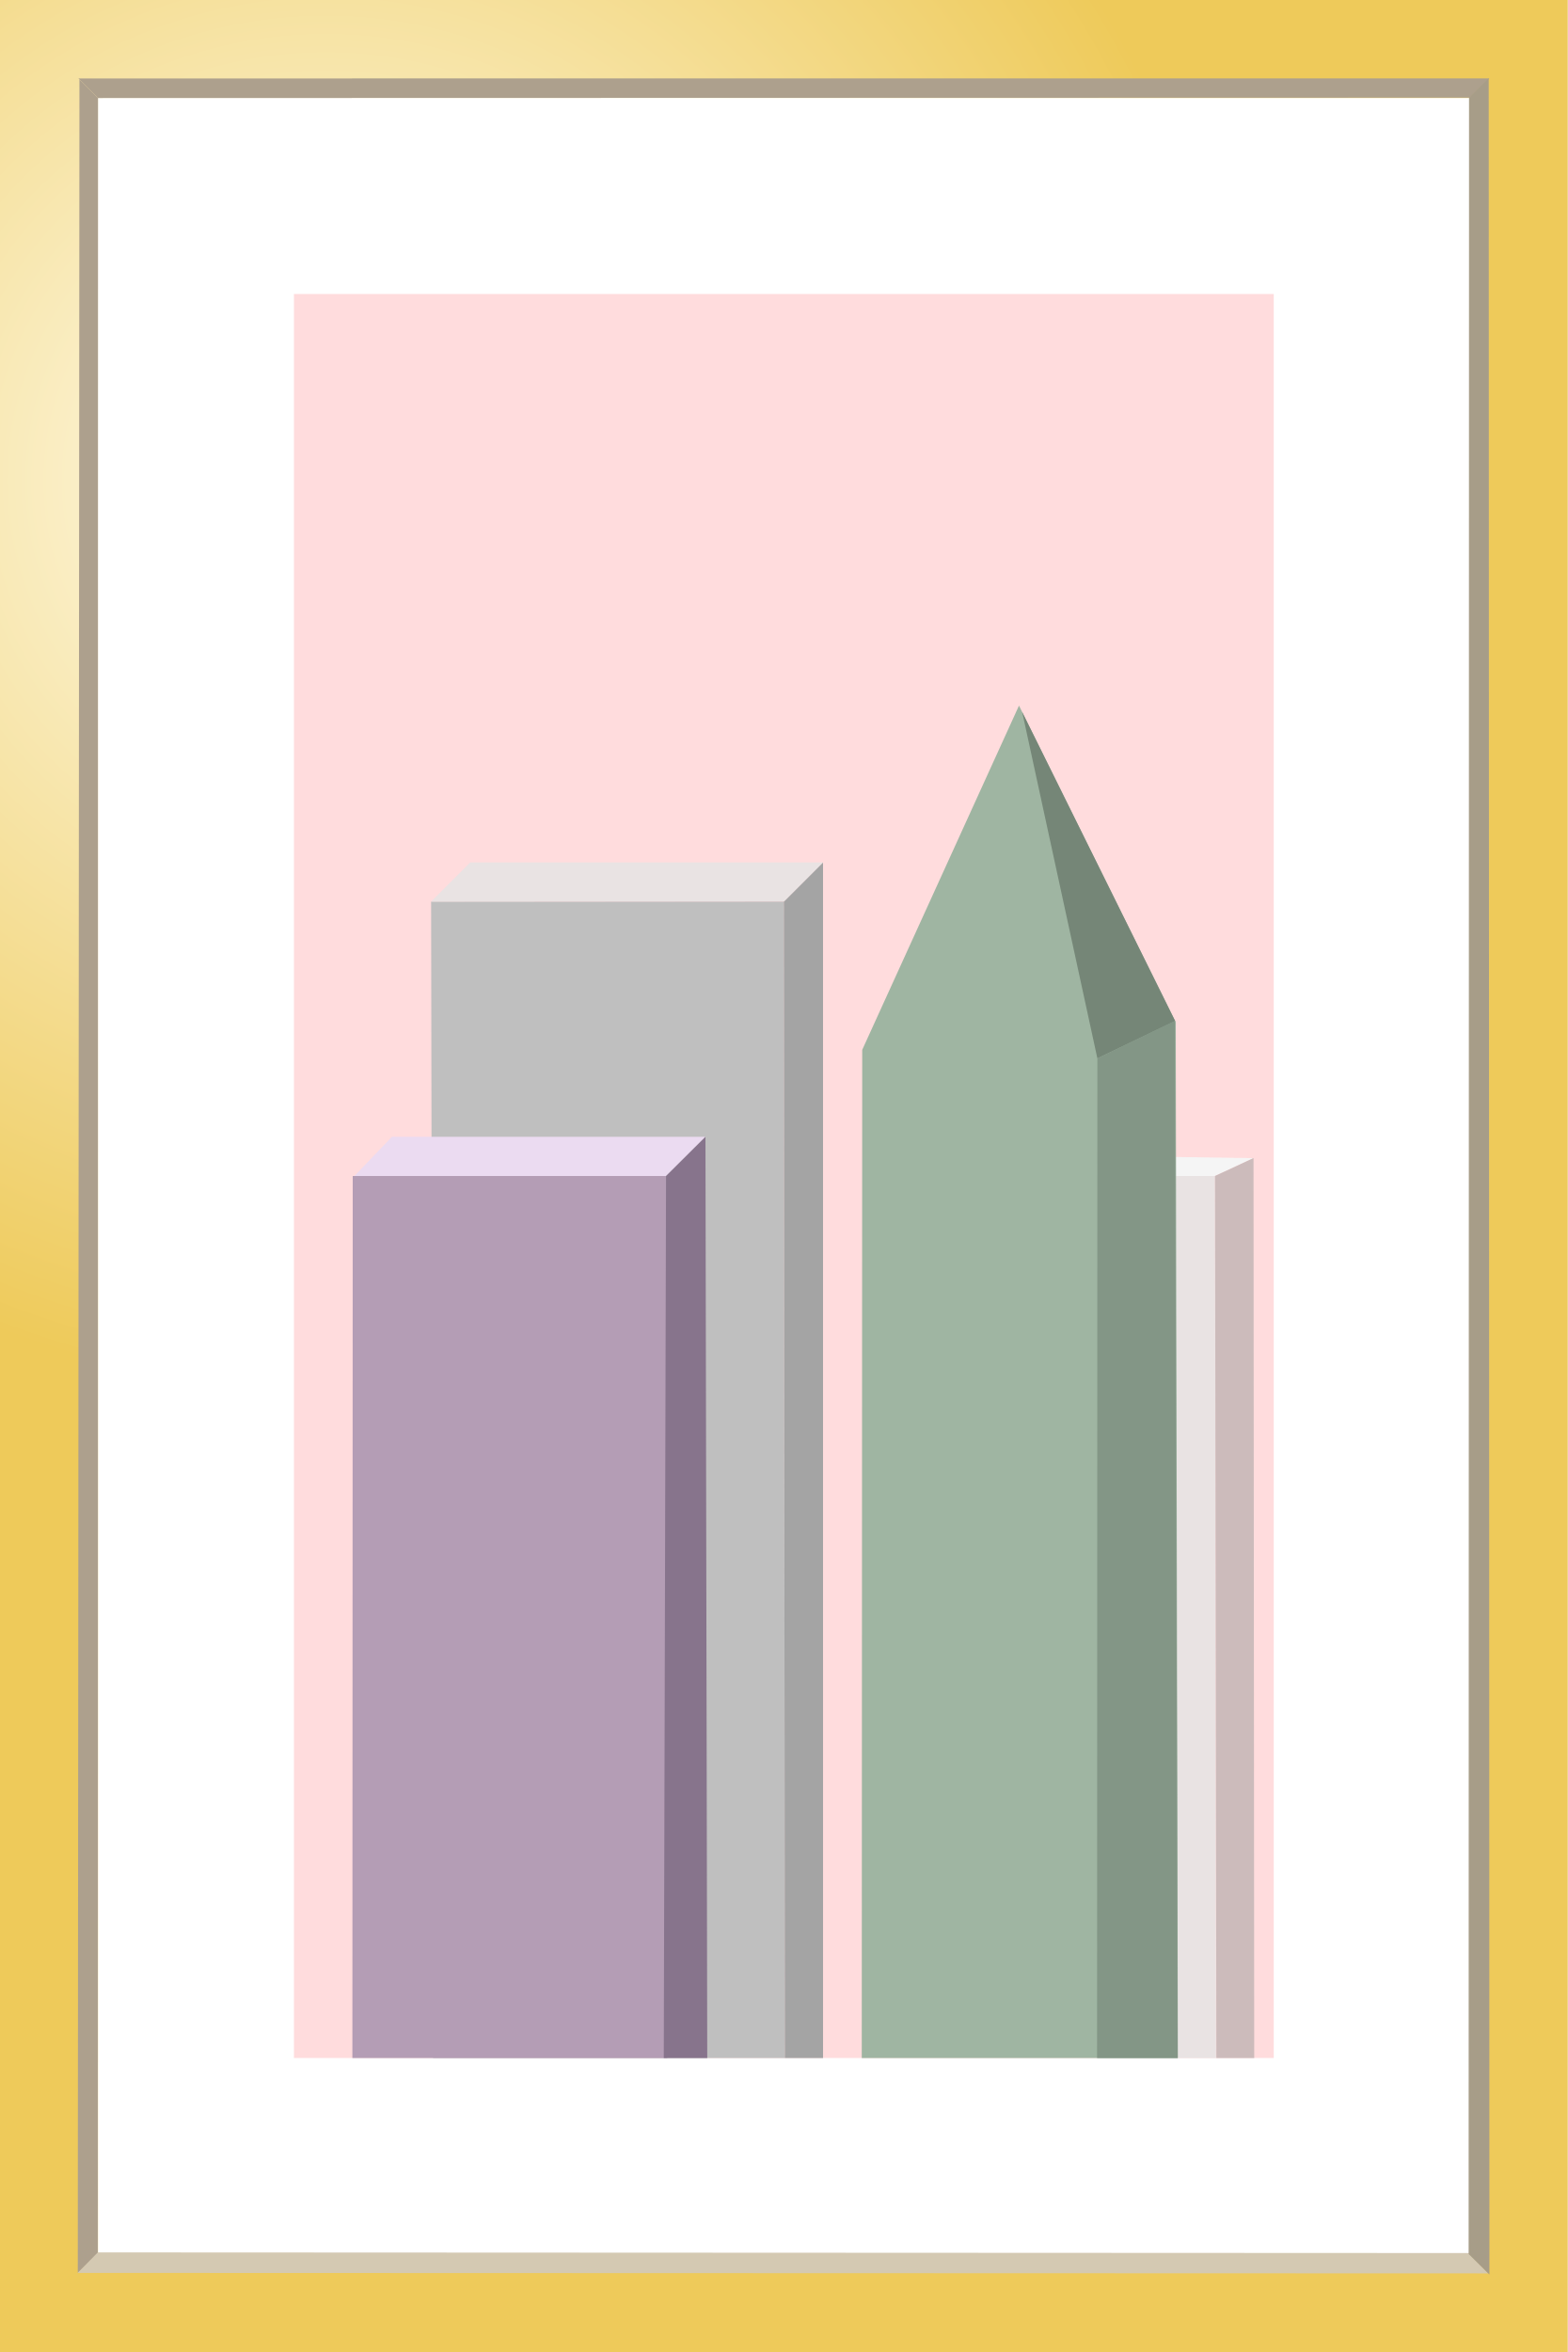
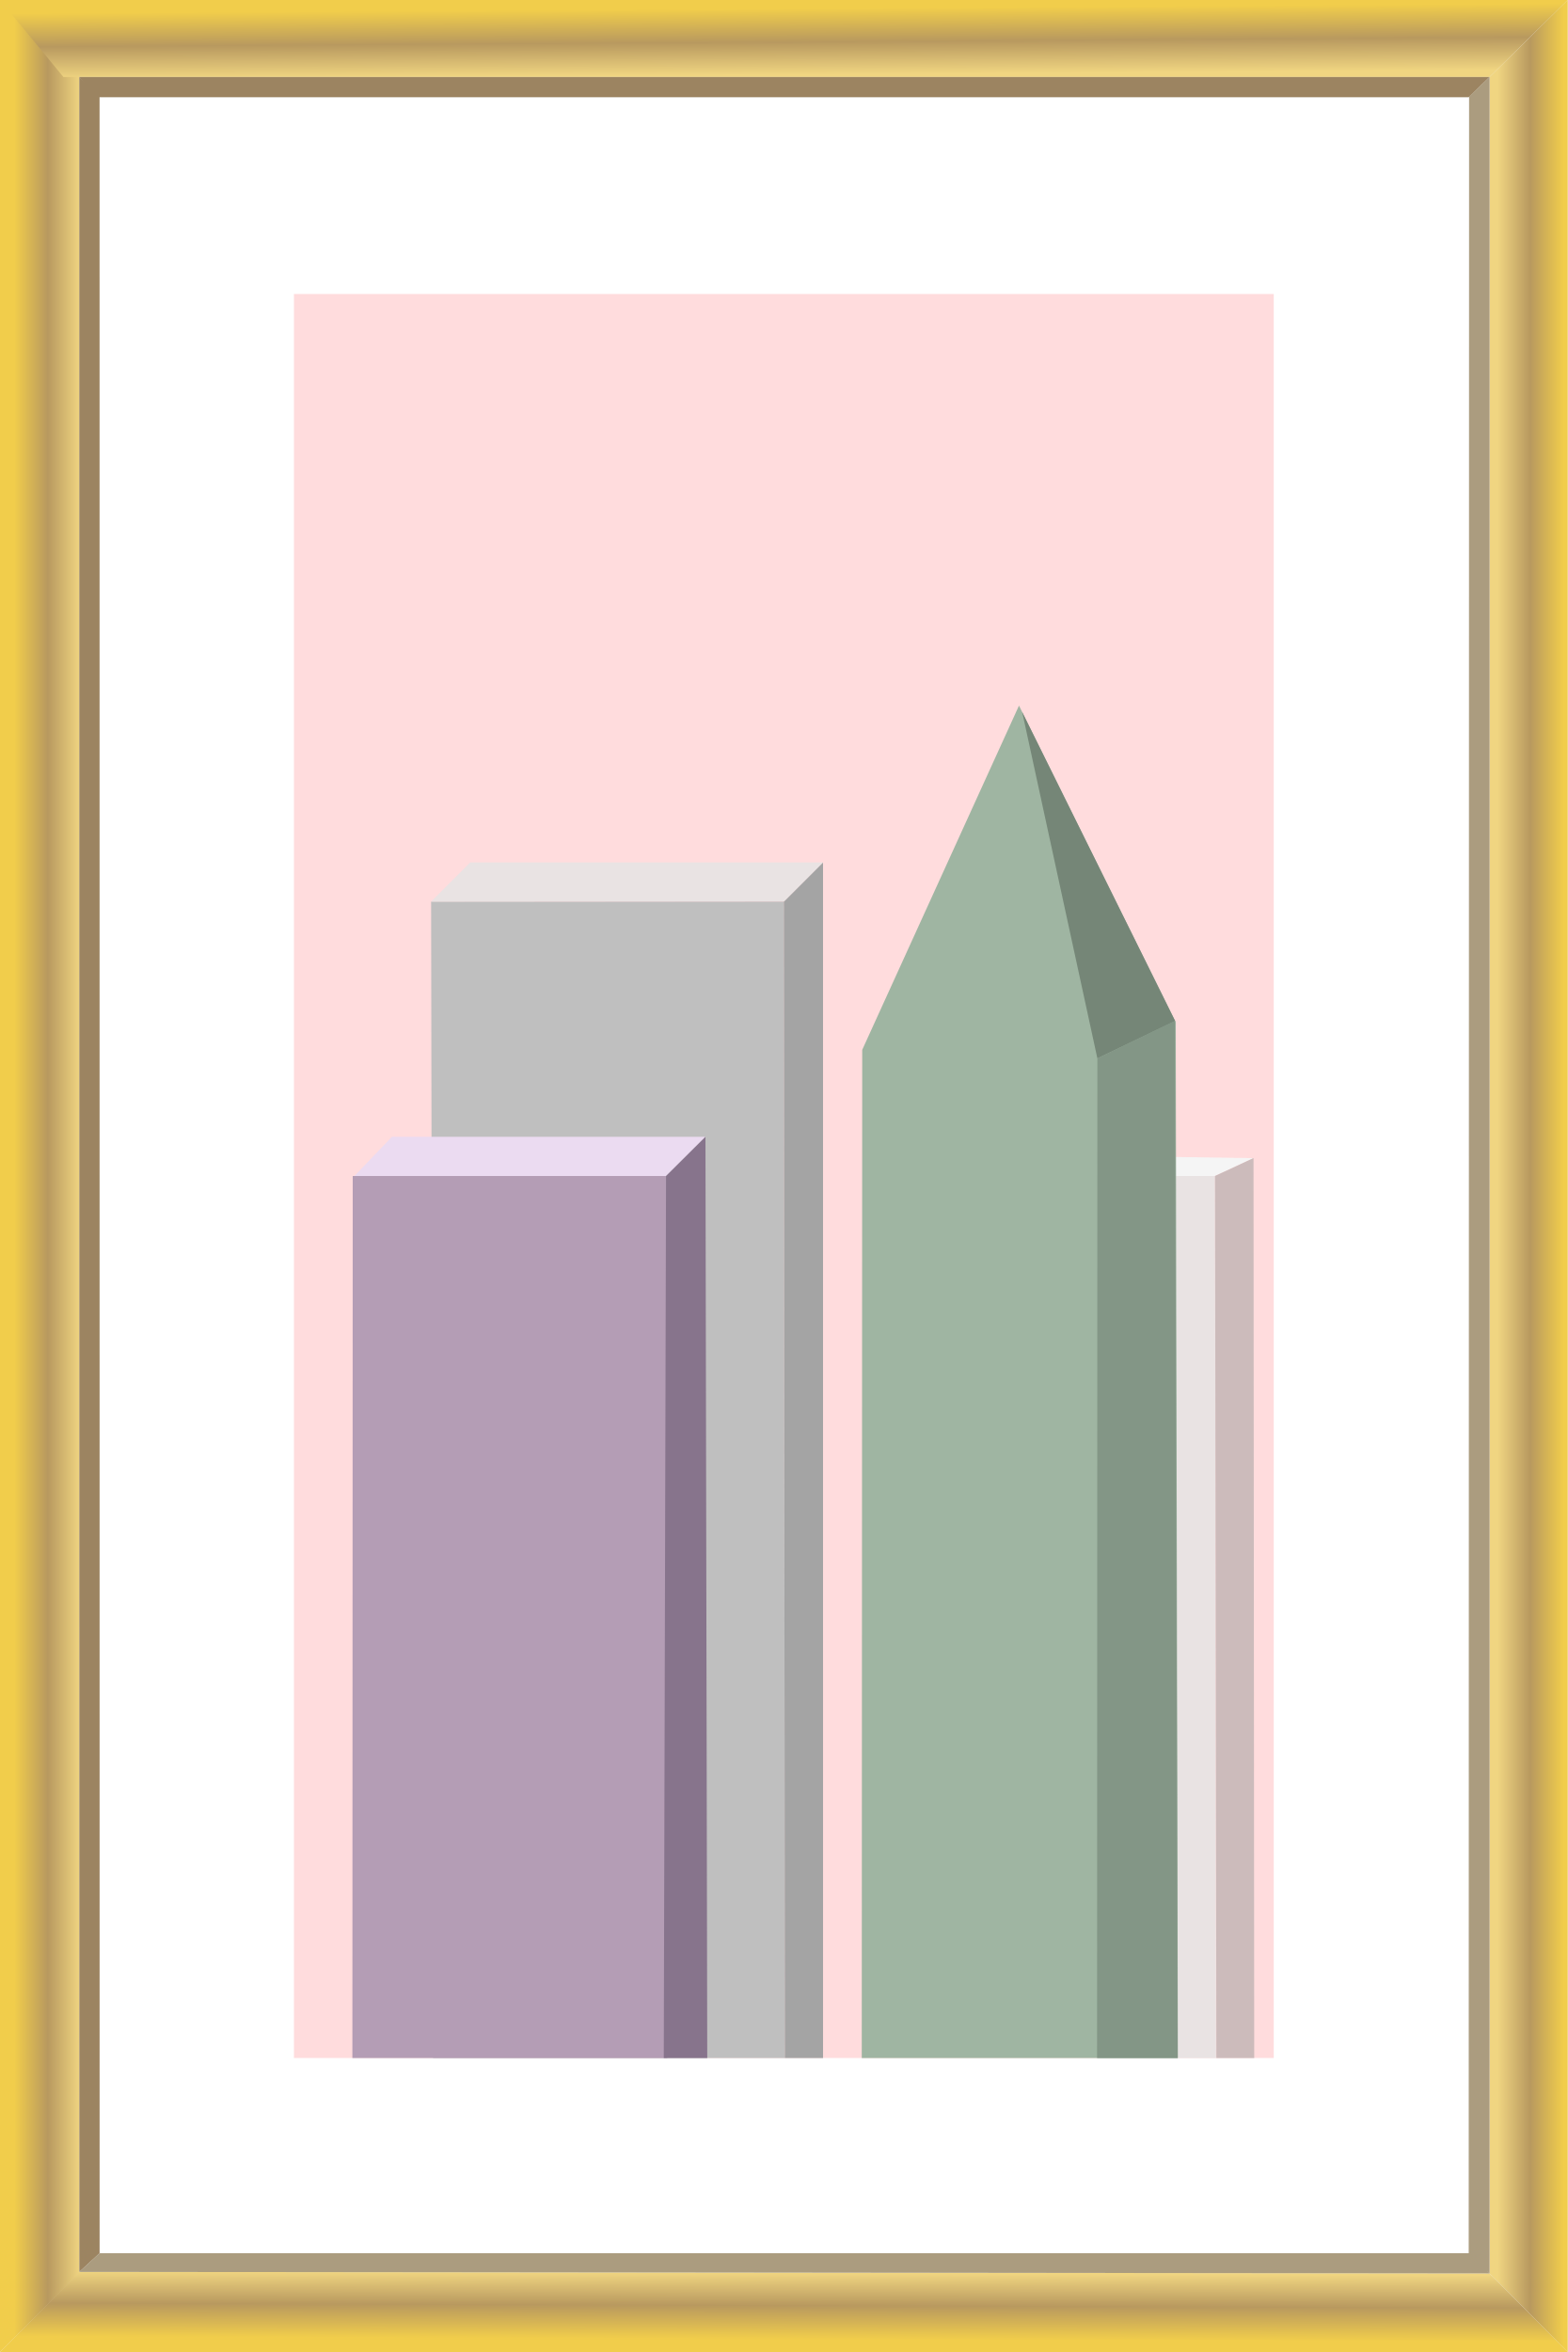
<svg xmlns="http://www.w3.org/2000/svg" xmlns:ns1="http://vectornator.io" height="100%" stroke-miterlimit="10" style="fill-rule:nonzero;clip-rule:evenodd;stroke-linecap:round;stroke-linejoin:round;" version="1.1" viewBox="0 0 800 1200" width="100%" xml:space="preserve">
  <defs>
-     <radialGradient cx="0" cy="0" gradientTransform="matrix(259.326 384.135 -384.135 259.326 167.81 245.539)" gradientUnits="userSpaceOnUse" id="RadialGradient" r="1">
-       <stop offset="0" stop-color="#fffcee" />
-       <stop offset="1" stop-color="#eeca5a" />
-     </radialGradient>
+     <linearGradient gradientTransform="matrix(-33.7244 -2.59419 0.00664621 -33.7244 41.0433 622.864)" gradientUnits="userSpaceOnUse" id="LinearGradient" x1="0" x2="1" y1="0" y2="0">
+       <stop offset="0" stop-color="#f0d581" />
+       <stop offset="0.494" stop-color="#b8995f" />
+       <stop offset="1" stop-color="#f1cd4b" />
+     </linearGradient>
+     <linearGradient gradientTransform="matrix(1.63568 -33.735 22.4828 -0.133995 384.901 38.2032)" gradientUnits="userSpaceOnUse" id="LinearGradient_2" x1="0" x2="1" y1="0" y2="0">
+       <stop offset="0" stop-color="#f0d581" />
+       <stop offset="0.494" stop-color="#b8995f" />
+       <stop offset="1" stop-color="#f1cd4b" />
+     </linearGradient>
+     <linearGradient gradientTransform="matrix(33.7239 2.60095 -0.0134065 33.7244 764.185 577.355)" gradientUnits="userSpaceOnUse" id="LinearGradient_3" x1="0" x2="1" y1="0" y2="0">
+       <stop offset="0" stop-color="#f0d581" />
+       <stop offset="0.494" stop-color="#b8995f" />
+       <stop offset="1" stop-color="#f1cd4b" />
+     </linearGradient>
+     <linearGradient gradientTransform="matrix(-1.77566 33.719 -22.4744 -0.0769747 415.404 1159.68)" gradientUnits="userSpaceOnUse" id="LinearGradient_4" x1="0" x2="1" y1="0" y2="0">
+       <stop offset="0" stop-color="#f0d581" />
+       <stop offset="0.494" stop-color="#b8995f" />
+       <stop offset="1" stop-color="#f1cd4b" />
+     </linearGradient>
  </defs>
-   <g id="Layer-1" ns1:layerName="Layer 1">
-     <path d="M0 0L800 0L800 1200L0 1200" fill="url(#RadialGradient)" fill-rule="nonzero" opacity="1" stroke="none" ns1:layerName="Curve 4" />
-     <path d="M50 1150L750 1150L750 50L50 50" fill="#ffffff" fill-rule="nonzero" opacity="1" stroke="none" ns1:layerName="Curve 5" />
-     <path d="M40.02 40.02L760 40L750 49.824L50 50L40.02 40.02Z" fill="#ada08d" fill-rule="nonzero" opacity="1" stroke="none" ns1:layerName="Curve 6" />
-     <path d="M40.534 40.534L39.693 1159.59L49.917 1150L50 50L40.534 40.534Z" fill="#ada08d" fill-rule="nonzero" opacity="1" stroke="none" ns1:layerName="Curve 7" />
-     <path d="M39.647 1159.64L49.917 1149.18L749.446 1149.51L759.444 1159.89L39.647 1159.64Z" fill="#d4c9b2" fill-rule="nonzero" opacity="1" stroke="none" ns1:layerName="Curve 9" />
-     <path d="M760.056 1160.49L759.694 39.892L749.658 49.825L749.446 1150L760.056 1160.49Z" fill="#a79d88" fill-rule="nonzero" opacity="1" stroke="none" ns1:layerName="Curve 10" />
+   <clipPath id="ArtboardFrame">
+     <rect height="1200" width="800" x="0" y="0" />
+   </clipPath>
+   <g clip-path="url(#ArtboardFrame)" id="Layer-3" ns1:layerName="Layer 3">
+     <path d="M0-0.411L40.493 38.876L40.493 1159.48L0 1200" fill="url(#LinearGradient)" fill-rule="nonzero" opacity="1" stroke="none" ns1:layerName="Curve 4" />
+     <path d="M800 0L760.115 39.287L32.368 39.287L-5.68434e-14-1.42109e-14" fill="url(#LinearGradient_2)" fill-rule="nonzero" opacity="1" stroke="none" ns1:layerName="Curve 5" />
+     <path d="M800 1200L760.115 1159.89L760.115 39.287L800 0" fill="url(#LinearGradient_3)" fill-rule="nonzero" opacity="1" stroke="none" ns1:layerName="Curve 6" />
+     <path d="M0 1200L40.461 1159.12L760.115 1159.89L800 1200" fill="url(#LinearGradient_4)" fill-rule="nonzero" opacity="1" stroke="none" ns1:layerName="Curve 7" />
+     <path d="M50.821 49.589L749.505 49.589L749.505 1149.59L50.821 1149.59L50.821 49.589Z" fill="#ffffff" fill-rule="nonzero" opacity="1" stroke="none" ns1:layerName="Curve 8" />
+     <path d="M40.493 39.287L760.115 39.287L749.505 49.589L48.513 49.589L40.493 39.287Z" fill="#9c8461" fill-rule="nonzero" opacity="1" stroke="none" ns1:layerName="Curve 9" />
+     <path d="M40.461 39.287L40.493 1159.12L50.821 1149.59L50.799 49.526L40.461 39.287Z" fill="#9c8461" fill-rule="nonzero" opacity="1" stroke="none" ns1:layerName="Curve 10" />
+     <path d="M40.461 1159.12L50.799 1149.59L751.932 1149.59L760.115 1159.89L40.461 1159.12Z" fill="#ab9c7f" fill-rule="nonzero" opacity="1" stroke="none" ns1:layerName="Curve 11" />
+     <path d="M760.115 1159.89L760.115 39.287L749.715 49.22L749.505 1149.59L760.115 1159.89Z" fill="#ab9c7f" fill-rule="nonzero" opacity="1" stroke="none" ns1:layerName="Curve 12" />
  </g>
  <g id="Layer-2" ns1:layerName="Layer 2">
    <path d="M150 150L150 1050L650 1050L650 150" fill="#ffdcdd" fill-rule="nonzero" opacity="1" stroke="none" ns1:layerName="Curve 1" />
    <path d="M560 600L620 600L620.568 1050L560.248 1050L560 600Z" fill="#e9e3e3" fill-rule="nonzero" opacity="1" stroke="none" ns1:layerName="Curve 6" />
    <path d="M620 600L639.597 590.901L584.5 590.072L570.527 600L620 600Z" fill="#f5f5f5" fill-rule="nonzero" opacity="1" stroke="none" ns1:layerName="Curve 12" />
    <path d="M620.038 599.982L639.677 590.859L640.032 1050L620.724 1050L620.038 599.982Z" fill="#ccbbbb" fill-rule="nonzero" opacity="1" stroke="none" ns1:layerName="Curve 13" />
    <path d="M520 360L439.993 535.64L439.76 1050L601.085 1050L600.003 521.537L520 360Z" fill="#9fb5a2" fill-rule="nonzero" opacity="1" stroke="none" ns1:layerName="Curve 2" />
    <path d="M220 460L400 460L400.513 1050L221.027 1050L220 460Z" fill="#bfbfbf" fill-rule="nonzero" opacity="1" stroke="none" ns1:layerName="Curve 3" />
    <path d="M180 600L179.822 1050L340.513 1050L340 600L180 600Z" fill="#b49db5" fill-rule="nonzero" opacity="1" stroke="none" ns1:layerName="Curve 4" />
    <path d="M521.618 363.236L560 540L599.708 520.941L521.618 363.236Z" fill="#758677" fill-rule="nonzero" opacity="1" stroke="none" ns1:layerName="Curve 5" />
    <path d="M400 460L420 440L420.006 1050L400.502 1050L400 460Z" fill="#a4a4a4" fill-rule="nonzero" opacity="1" stroke="none" ns1:layerName="Curve 7" />
    <path d="M220 460L240 440L420 440L400.161 459.839L220 460Z" fill="#e9e3e3" fill-rule="nonzero" opacity="1" stroke="none" ns1:layerName="Curve 8" />
    <path d="M180.86 600L200 580L360 580L340 600L180.86 600Z" fill="#ebdbf1" fill-rule="nonzero" opacity="1" stroke="none" ns1:layerName="Curve 9" />
    <path d="M339.884 600L360 580L360.914 1050L338.724 1050L339.884 600Z" fill="#87748c" fill-rule="nonzero" opacity="1" stroke="none" ns1:layerName="Curve 10" />
    <path d="M560 540L559.839 1050L600.98 1050L599.621 520.765L560 540Z" fill="#839686" fill-rule="nonzero" opacity="1" stroke="none" ns1:layerName="Curve 14" />
  </g>
</svg>
